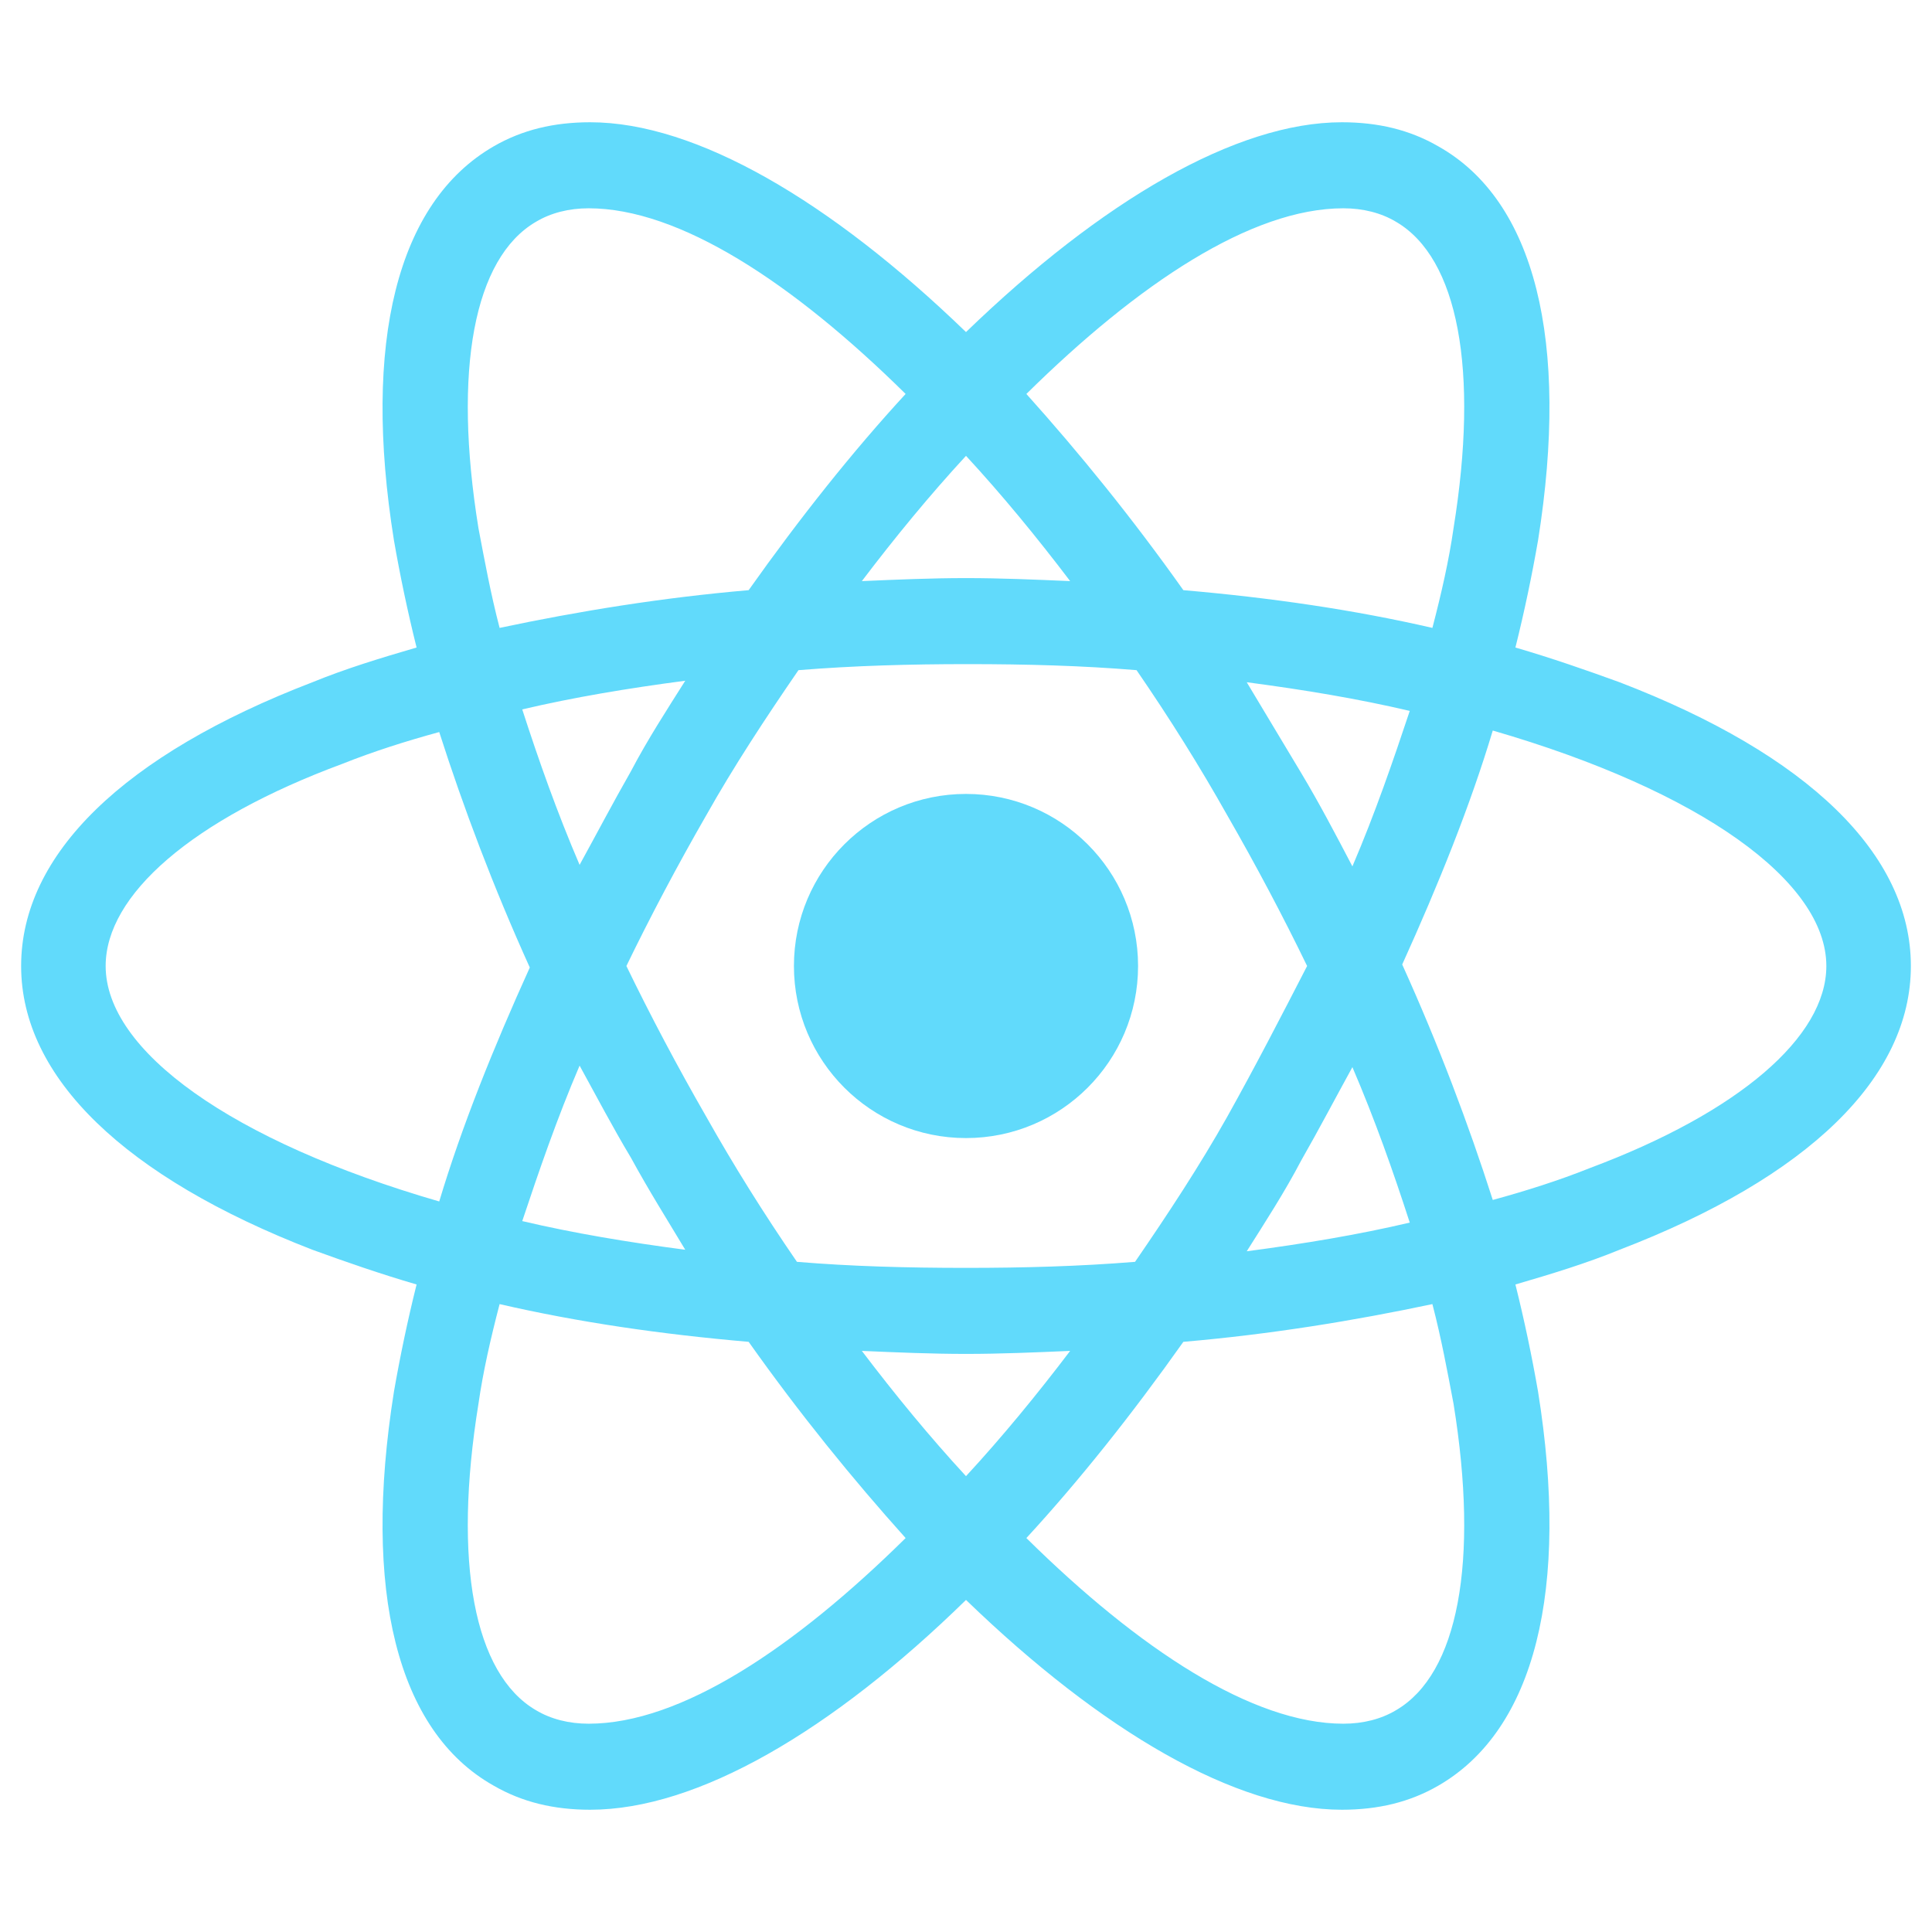
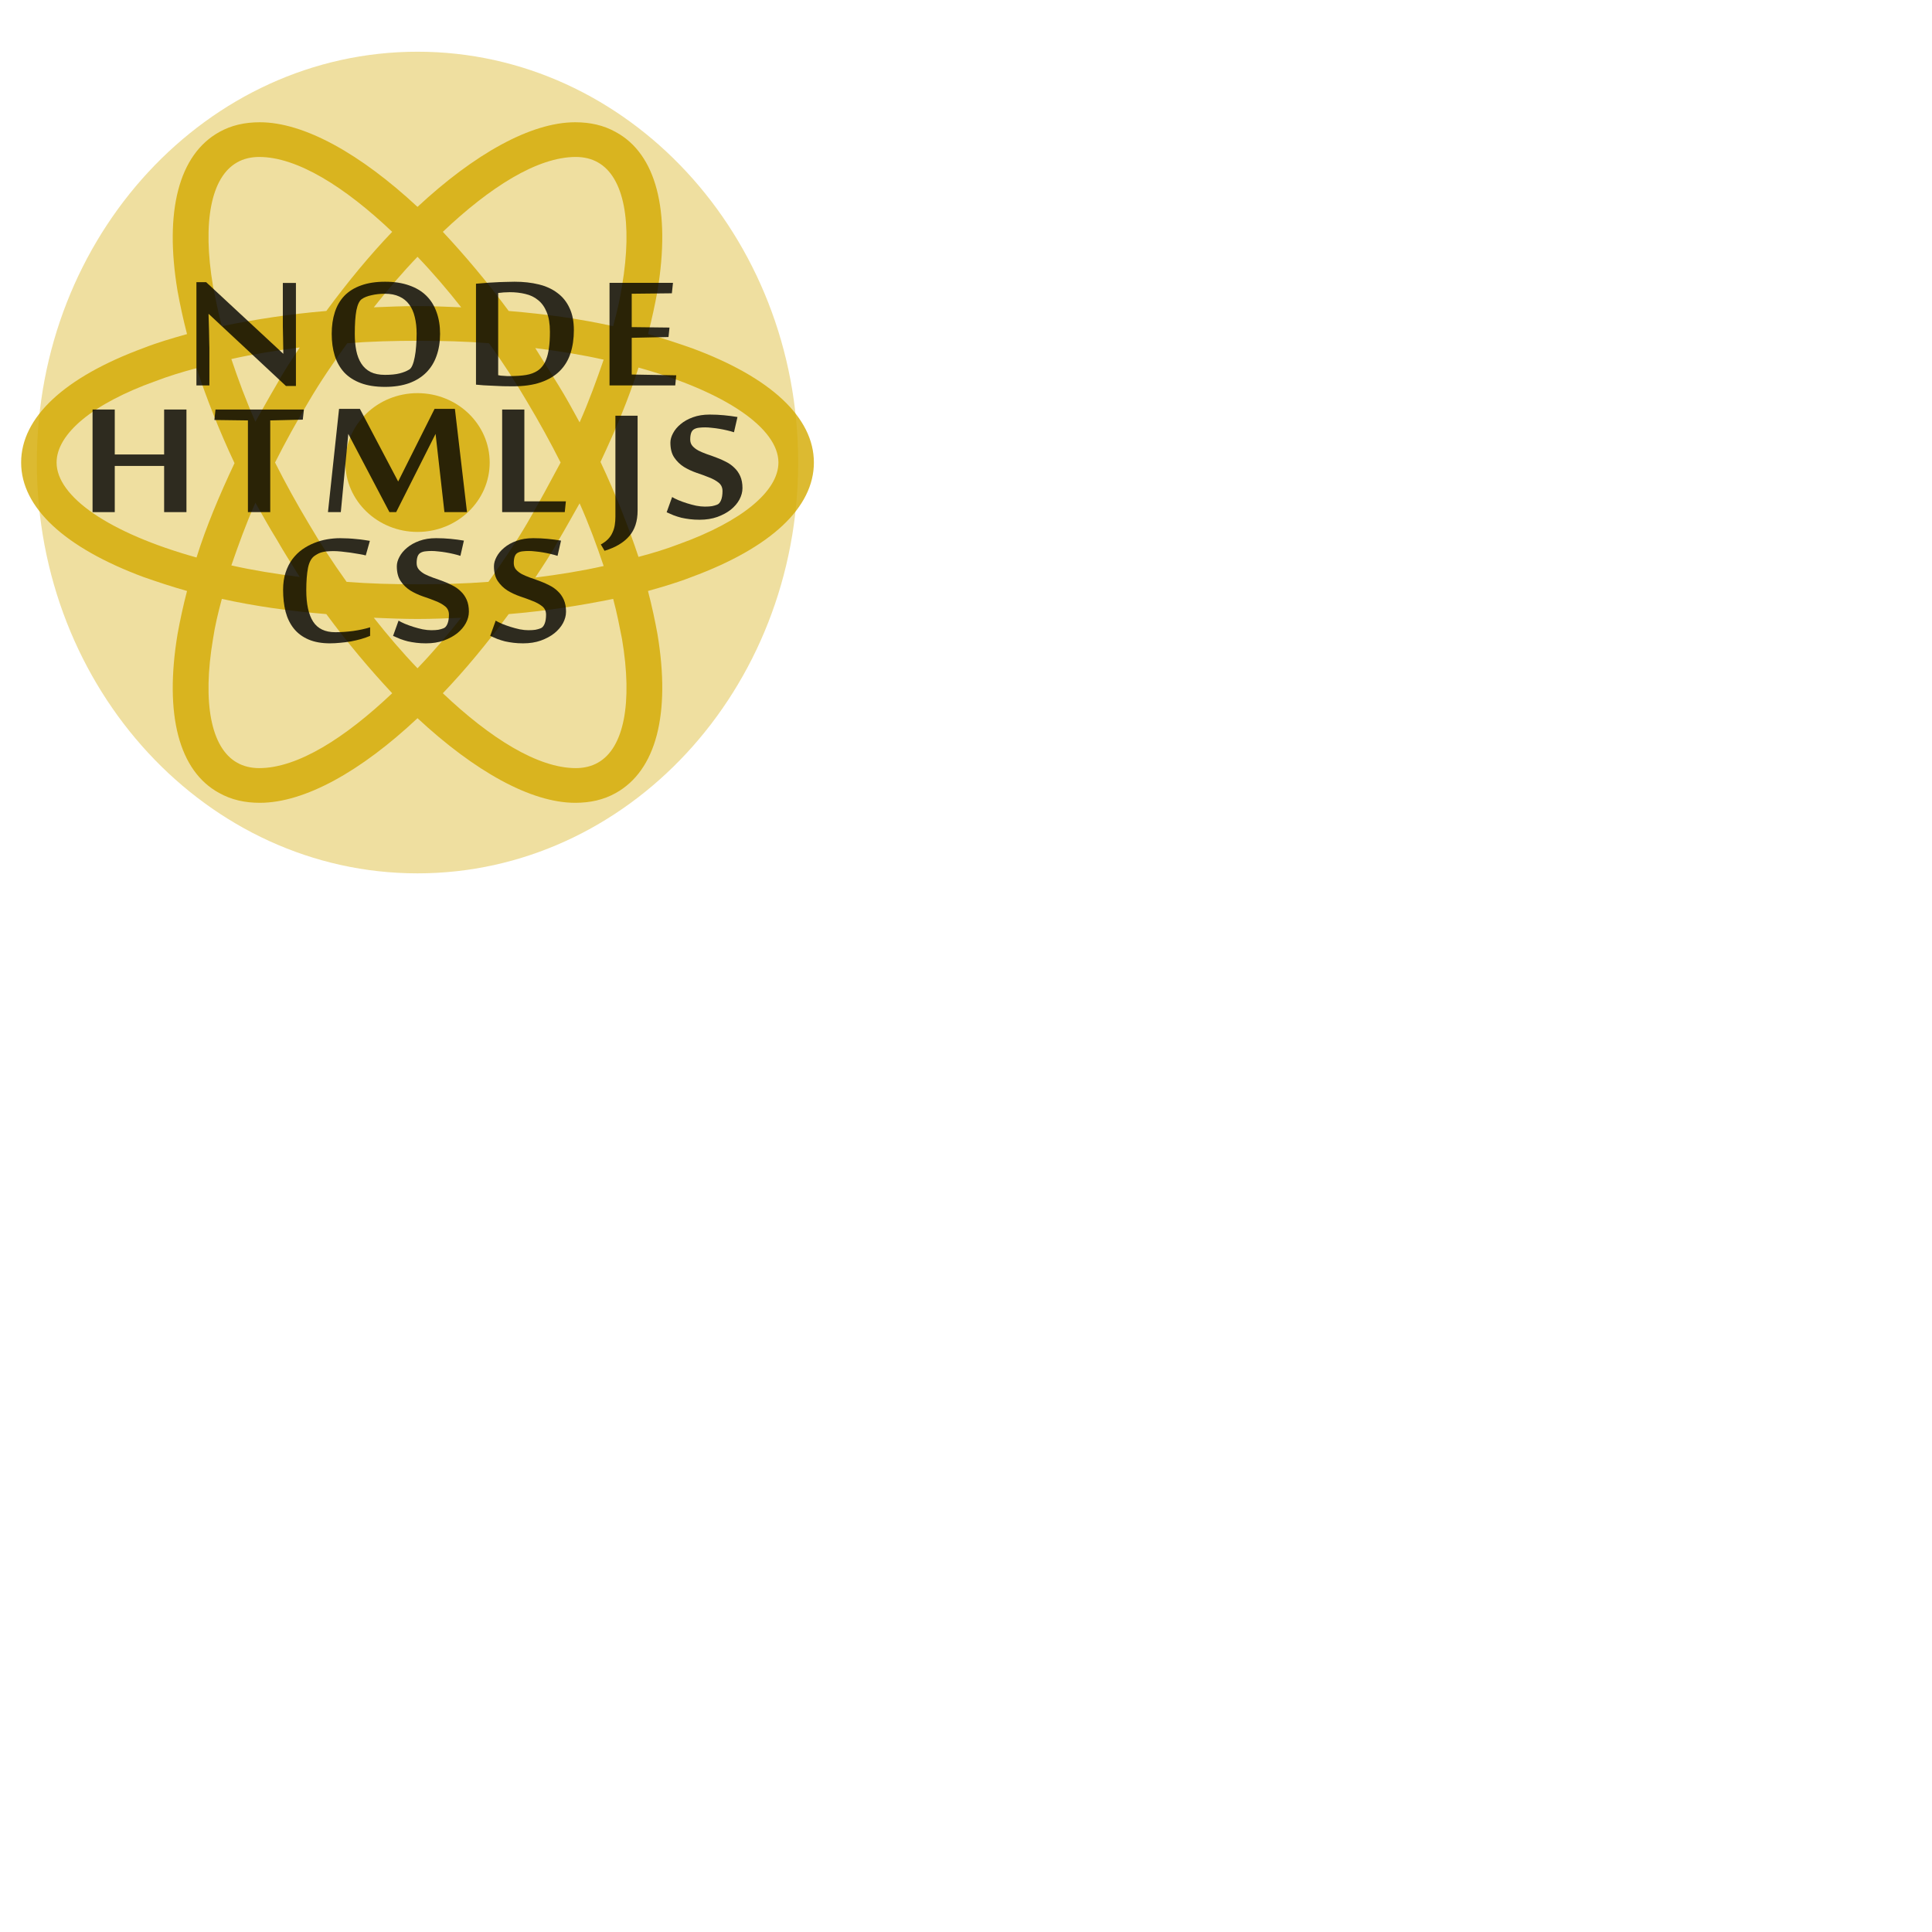
- <svg xmlns="http://www.w3.org/2000/svg" viewBox="0 0 128 128" enable-background="new 0 0 128 128">
-   <g fill="#61DAFB">
-     <circle cx="64" cy="64" r="11.4" />
-     <path d="M107.3 45.2c-2.2-.8-4.5-1.6-6.9-2.3.6-2.4 1.1-4.8 1.5-7.1 2.1-13.2-.2-22.5-6.6-26.1-1.9-1.1-4-1.6-6.4-1.6-7 0-15.9 5.2-24.9 13.9-9-8.7-17.9-13.9-24.9-13.9-2.4 0-4.5.5-6.4 1.6-6.4 3.7-8.7 13-6.6 26.1.4 2.3.9 4.7 1.5 7.1-2.4.7-4.7 1.4-6.9 2.3-12.5 4.8-19.3 11.4-19.3 18.8s6.9 14 19.3 18.8c2.2.8 4.5 1.6 6.9 2.3-.6 2.4-1.1 4.8-1.5 7.1-2.1 13.2.2 22.5 6.6 26.1 1.9 1.1 4 1.6 6.4 1.6 7.1 0 16-5.2 24.9-13.9 9 8.7 17.9 13.9 24.9 13.9 2.4 0 4.5-.5 6.4-1.6 6.4-3.7 8.7-13 6.6-26.1-.4-2.3-.9-4.7-1.5-7.1 2.4-.7 4.7-1.4 6.9-2.3 12.5-4.8 19.3-11.4 19.3-18.8s-6.8-14-19.3-18.8zm-14.8-30.5c4.1 2.4 5.5 9.8 3.8 20.3-.3 2.1-.8 4.3-1.4 6.6-5.2-1.2-10.7-2-16.5-2.5-3.4-4.8-6.9-9.1-10.4-13 7.4-7.3 14.9-12.3 21-12.3 1.3 0 2.5.3 3.5.9zm-11.2 59.3c-1.8 3.2-3.9 6.4-6.1 9.6-3.7.3-7.4.4-11.2.4-3.9 0-7.6-.1-11.2-.4-2.2-3.2-4.2-6.4-6-9.6-1.9-3.3-3.7-6.7-5.3-10 1.6-3.3 3.4-6.7 5.3-10 1.8-3.2 3.9-6.4 6.1-9.6 3.7-.3 7.4-.4 11.2-.4 3.9 0 7.6.1 11.2.4 2.2 3.2 4.2 6.4 6 9.6 1.9 3.3 3.7 6.7 5.3 10-1.7 3.3-3.4 6.6-5.3 10zm8.3-3.3c1.5 3.5 2.7 6.9 3.8 10.3-3.4.8-7 1.4-10.8 1.9 1.2-1.9 2.5-3.9 3.6-6 1.2-2.1 2.3-4.2 3.4-6.2zm-25.6 27.1c-2.4-2.6-4.7-5.4-6.9-8.3 2.3.1 4.6.2 6.9.2 2.3 0 4.6-.1 6.9-.2-2.2 2.9-4.5 5.7-6.9 8.3zm-18.6-15c-3.8-.5-7.4-1.1-10.8-1.9 1.1-3.3 2.3-6.8 3.8-10.3 1.1 2 2.2 4.1 3.4 6.1 1.2 2.2 2.4 4.1 3.6 6.1zm-7-25.5c-1.5-3.5-2.7-6.9-3.8-10.3 3.4-.8 7-1.4 10.8-1.9-1.2 1.9-2.5 3.9-3.6 6-1.2 2.1-2.3 4.2-3.4 6.2zm25.6-27.1c2.4 2.6 4.7 5.4 6.9 8.3-2.3-.1-4.6-.2-6.9-.2-2.3 0-4.6.1-6.9.2 2.2-2.9 4.5-5.7 6.9-8.3zm22.2 21l-3.6-6c3.8.5 7.4 1.1 10.8 1.9-1.1 3.3-2.3 6.8-3.8 10.3-1.1-2.1-2.2-4.2-3.4-6.2zm-54.5-16.2c-1.7-10.5-.3-17.9 3.8-20.3 1-.6 2.2-.9 3.5-.9 6 0 13.5 4.9 21 12.3-3.5 3.8-7 8.2-10.4 13-5.8.5-11.3 1.4-16.5 2.5-.6-2.3-1-4.5-1.4-6.6zm-24.7 29c0-4.7 5.7-9.7 15.7-13.4 2-.8 4.2-1.5 6.4-2.1 1.6 5 3.6 10.3 6 15.6-2.4 5.3-4.5 10.5-6 15.5-13.8-4-22.1-10-22.1-15.6zm28.5 49.3c-4.1-2.4-5.5-9.8-3.8-20.3.3-2.1.8-4.3 1.4-6.6 5.2 1.2 10.7 2 16.5 2.5 3.4 4.8 6.9 9.1 10.4 13-7.4 7.3-14.9 12.3-21 12.3-1.3 0-2.5-.3-3.5-.9zm60.8-20.3c1.7 10.5.3 17.9-3.8 20.3-1 .6-2.2.9-3.5.9-6 0-13.5-4.9-21-12.3 3.5-3.8 7-8.2 10.4-13 5.8-.5 11.3-1.4 16.5-2.5.6 2.3 1 4.5 1.4 6.6zm9-15.6c-2 .8-4.2 1.5-6.4 2.1-1.6-5-3.6-10.3-6-15.6 2.4-5.3 4.5-10.5 6-15.5 13.8 4 22.1 10 22.1 15.6 0 4.7-5.8 9.7-15.7 13.4z" />
+ <svg xmlns="http://www.w3.org/2000/svg" viewBox="0 0 128 128" enable-background="new 0 0 128 128" version="1.1" id="svg8">
+   <defs id="defs12" />
+   <g id="g878">
+     <path style="opacity:0.374;fill:#d4aa00;fill-opacity:1;stroke:none;stroke-width:0;stroke-miterlimit:3.542;stroke-dasharray:none;stroke-opacity:0.995" d="M 52.881,30.644 A 25.22,27.218 0 0 1 27.661,57.862 25.22,27.218 0 0 1 2.441,30.644 25.22,27.218 0 0 1 27.661,3.426 25.22,27.218 0 0 1 52.881,30.644 Z" id="path854" />
+     <g style="opacity:0.808;fill:#d4aa00" transform="matrix(0.4195051,0,0,0.4032928,0.8126929,4.833328)" id="g6">
+       <path style="fill:#d4aa00" d="M 75.4,64 A 11.4,11.4 0 0 1 64,75.4 11.4,11.4 0 0 1 52.6,64 11.4,11.4 0 0 1 64,52.6 11.4,11.4 0 0 1 75.4,64 Z" id="circle2" />
+       <path style="fill:#d4aa00" id="path4" d="m 107.3,45.2 c -2.2,-0.8 -4.5,-1.6 -6.9,-2.3 0.6,-2.4 1.1,-4.8 1.5,-7.1 C 104,22.6 101.7,13.3 95.3,9.7 93.4,8.6 91.3,8.1 88.9,8.1 81.9,8.1 73,13.3 64,22 55,13.3 46.1,8.1 39.1,8.1 c -2.4,0 -4.5,0.5 -6.4,1.6 -6.4,3.7 -8.7,13 -6.6,26.1 0.4,2.3 0.9,4.7 1.5,7.1 -2.4,0.7 -4.7,1.4 -6.9,2.3 C 8.2,50 1.4,56.6 1.4,64 c 0,7.4 6.9,14 19.3,18.8 2.2,0.8 4.5,1.6 6.9,2.3 -0.6,2.4 -1.1,4.8 -1.5,7.1 -2.1,13.2 0.2,22.5 6.6,26.1 1.9,1.1 4,1.6 6.4,1.6 7.1,0 16,-5.2 24.9,-13.9 9,8.7 17.9,13.9 24.9,13.9 2.4,0 4.5,-0.5 6.4,-1.6 6.4,-3.7 8.7,-13 6.6,-26.1 -0.4,-2.3 -0.9,-4.7 -1.5,-7.1 2.4,-0.7 4.7,-1.4 6.9,-2.3 12.5,-4.8 19.3,-11.4 19.3,-18.8 0,-7.4 -6.8,-14 -19.3,-18.8 z M 92.5,14.7 C 96.6,17.1 98,24.5 96.3,35 96,37.1 95.5,39.3 94.9,41.6 89.7,40.4 84.2,39.6 78.4,39.1 75,34.3 71.5,30 68,26.1 75.4,18.8 82.9,13.8 89,13.8 c 1.3,0 2.5,0.3 3.5,0.9 z M 81.3,74 c -1.8,3.2 -3.9,6.4 -6.1,9.6 C 71.5,83.9 67.8,84 64,84 60.1,84 56.4,83.9 52.8,83.6 50.6,80.4 48.6,77.2 46.8,74 44.9,70.7 43.1,67.3 41.5,64 c 1.6,-3.3 3.4,-6.7 5.3,-10 1.8,-3.2 3.9,-6.4 6.1,-9.6 3.7,-0.3 7.4,-0.4 11.2,-0.4 3.9,0 7.6,0.1 11.2,0.4 2.2,3.2 4.2,6.4 6,9.6 1.9,3.3 3.7,6.7 5.3,10 -1.7,3.3 -3.4,6.6 -5.3,10 z m 8.3,-3.3 c 1.5,3.5 2.7,6.9 3.8,10.3 -3.4,0.8 -7,1.4 -10.8,1.9 1.2,-1.9 2.5,-3.9 3.6,-6 1.2,-2.1 2.3,-4.2 3.4,-6.2 z M 64,97.8 c -2.4,-2.6 -4.7,-5.4 -6.9,-8.3 2.3,0.1 4.6,0.2 6.9,0.2 2.3,0 4.6,-0.1 6.9,-0.2 -2.2,2.9 -4.5,5.7 -6.9,8.3 z M 45.4,82.8 C 41.6,82.3 38,81.7 34.6,80.9 c 1.1,-3.3 2.3,-6.8 3.8,-10.3 1.1,2 2.2,4.1 3.4,6.1 1.2,2.2 2.4,4.1 3.6,6.1 z m -7,-25.5 C 36.9,53.8 35.7,50.4 34.6,47 c 3.4,-0.8 7,-1.4 10.8,-1.9 -1.2,1.9 -2.5,3.9 -3.6,6 -1.2,2.1 -2.3,4.2 -3.4,6.2 z M 64,30.2 c 2.4,2.6 4.7,5.4 6.9,8.3 -2.3,-0.1 -4.6,-0.2 -6.9,-0.2 -2.3,0 -4.6,0.1 -6.9,0.2 2.2,-2.9 4.5,-5.7 6.9,-8.3 z m 22.2,21 -3.6,-6 c 3.8,0.5 7.4,1.1 10.8,1.9 -1.1,3.3 -2.3,6.8 -3.8,10.3 -1.1,-2.1 -2.2,-4.2 -3.4,-6.2 z M 31.7,35 C 30,24.5 31.4,17.1 35.5,14.7 c 1,-0.6 2.2,-0.9 3.5,-0.9 6,0 13.5,4.9 21,12.3 -3.5,3.8 -7,8.2 -10.4,13 -5.8,0.5 -11.3,1.4 -16.5,2.5 -0.6,-2.3 -1,-4.5 -1.4,-6.6 z M 7,64 c 0,-4.7 5.7,-9.7 15.7,-13.4 2,-0.8 4.2,-1.5 6.4,-2.1 1.6,5 3.6,10.3 6,15.6 -2.4,5.3 -4.5,10.5 -6,15.5 C 15.3,75.6 7,69.6 7,64 Z m 28.5,49.3 C 31.4,110.9 30,103.5 31.7,93 c 0.3,-2.1 0.8,-4.3 1.4,-6.6 5.2,1.2 10.7,2 16.5,2.5 3.4,4.8 6.9,9.1 10.4,13 -7.4,7.3 -14.9,12.3 -21,12.3 -1.3,0 -2.5,-0.3 -3.5,-0.9 z M 96.3,93 c 1.7,10.5 0.3,17.9 -3.8,20.3 -1,0.6 -2.2,0.9 -3.5,0.9 -6,0 -13.5,-4.9 -21,-12.3 3.5,-3.8 7,-8.2 10.4,-13 5.8,-0.5 11.3,-1.4 16.5,-2.5 0.6,2.3 1,4.5 1.4,6.6 z m 9,-15.6 c -2,0.8 -4.2,1.5 -6.4,2.1 -1.6,-5 -3.6,-10.3 -6,-15.6 2.4,-5.3 4.5,-10.5 6,-15.5 13.8,4 22.1,10 22.1,15.6 0,4.7 -5.8,9.7 -15.7,13.4 z" />
+     </g>
+     <g style="opacity:0.808;fill:#000000" transform="matrix(0.4229608,0,0,0.3774523,90.84839,-2.920414)" id="g845">
+       <g id="text823" style="font-style:normal;font-variant:normal;font-weight:normal;font-stretch:normal;font-size:40px;line-height:1.25;font-family:MoolBoran;-inkscape-font-specification:'MoolBoran, Normal';font-variant-ligatures:normal;font-variant-caps:normal;font-variant-numeric:normal;font-feature-settings:normal;text-align:start;letter-spacing:2.09px;word-spacing:0px;writing-mode:lr-tb;text-anchor:start;fill:#000000;fill-opacity:1;stroke:none" aria-label="HTML">
+         <path style="fill:#000000" id="path847" d="m -189.082,97.627 v -8.105 h -7.734 v 8.105 h -3.477 V 79.619 h 3.477 v 7.891 h 7.734 v -7.891 h 3.496 v 18.008 z" />
+         <path style="fill:#000000" id="path849" d="m -175.957,97.627 v -16.094 l -5.254,-0.078 0.176,-1.836 h 13.848 l -0.176,1.777 -5.098,0.137 v 16.094 z" />
+         <path style="fill:#000000" id="path851" d="m -145.176,97.627 -1.387,-13.73 -6.172,13.73 h -1.055 l -6.445,-13.73 -1.172,13.73 h -2.012 l 1.738,-18.125 h 3.262 l 5.996,12.754 5.703,-12.754 h 3.184 l 1.895,18.125 z" />
+         <path style="fill:#000000" id="path853" d="M -136.133,97.627 V 79.619 h 3.477 V 95.733 h 6.504 l -0.176,1.895 z" />
+       </g>
+       <g id="text827" style="font-style:normal;font-variant:normal;font-weight:normal;font-stretch:normal;font-size:40px;line-height:1.25;font-family:MoolBoran;-inkscape-font-specification:'MoolBoran, Normal';font-variant-ligatures:normal;font-variant-caps:normal;font-variant-numeric:normal;font-feature-settings:normal;text-align:start;letter-spacing:2.09px;word-spacing:0px;writing-mode:lr-tb;text-anchor:start;fill:#000000;fill-opacity:1;stroke:none" aria-label="CSS">
+         <path style="fill:#000000" id="path856" d="m -163.065,120.661 q -2.012,0 -3.418,-0.684 -1.406,-0.684 -2.285,-1.914 -0.879,-1.23 -1.289,-2.949 -0.391,-1.738 -0.391,-3.848 0,-1.699 0.391,-3.027 0.391,-1.348 1.055,-2.344 0.684,-1.016 1.562,-1.719 0.898,-0.703 1.875,-1.133 0.996,-0.449 2.031,-0.645 1.035,-0.195 2.012,-0.195 0.605,0 1.27,0.039 0.684,0.039 1.309,0.117 0.645,0.059 1.191,0.156 0.547,0.078 0.898,0.156 l -0.645,2.559 q -0.352,-0.117 -0.996,-0.234 -0.645,-0.137 -1.387,-0.254 -0.723,-0.117 -1.445,-0.195 -0.703,-0.078 -1.172,-0.078 -0.527,0 -0.938,0.039 -0.41,0.019 -0.762,0.117 -0.332,0.078 -0.645,0.234 -0.293,0.156 -0.605,0.391 -0.801,0.566 -1.094,2.148 -0.273,1.582 -0.273,3.945 0,3.633 1.074,5.508 1.074,1.855 3.457,1.855 1.348,0 2.812,-0.215 1.465,-0.234 2.656,-0.645 v 1.504 q -0.664,0.312 -1.445,0.566 -0.762,0.234 -1.582,0.41 -0.801,0.156 -1.641,0.234 -0.82,0.098 -1.582,0.098 z" />
+         <path style="fill:#000000" id="path858" d="m -141.346,115.133 q 0,0.977 -0.469,1.973 -0.469,0.977 -1.348,1.777 -0.879,0.781 -2.129,1.289 -1.23,0.488 -2.773,0.488 -0.82,0 -1.523,-0.098 -0.703,-0.098 -1.328,-0.254 -0.605,-0.176 -1.172,-0.41 -0.566,-0.254 -1.133,-0.547 l 0.859,-2.676 q 0.371,0.254 0.977,0.547 0.625,0.293 1.348,0.547 0.723,0.254 1.445,0.43 0.742,0.156 1.348,0.156 0.684,0 1.113,-0.078 0.449,-0.098 0.801,-0.254 0.391,-0.156 0.625,-0.781 0.234,-0.625 0.234,-1.621 0,-0.918 -0.605,-1.465 -0.605,-0.547 -1.523,-0.938 -0.898,-0.41 -1.953,-0.801 -1.055,-0.41 -1.973,-1.035 -0.898,-0.645 -1.504,-1.641 -0.605,-0.996 -0.605,-2.617 0,-0.781 0.41,-1.641 0.41,-0.879 1.191,-1.602 0.781,-0.742 1.934,-1.211 1.152,-0.469 2.617,-0.469 1.172,0 2.246,0.117 1.094,0.117 2.109,0.312 l -0.547,2.676 q -0.469,-0.176 -1.074,-0.332 -0.586,-0.156 -1.211,-0.273 -0.605,-0.117 -1.191,-0.176 -0.586,-0.078 -1.035,-0.078 -0.508,0 -0.938,0.059 -0.43,0.039 -0.781,0.254 -0.332,0.195 -0.488,0.684 -0.137,0.469 -0.137,1.133 0,0.684 0.352,1.133 0.352,0.449 0.918,0.801 0.586,0.332 1.309,0.625 0.742,0.273 1.504,0.605 0.781,0.312 1.504,0.742 0.742,0.41 1.309,1.035 0.586,0.605 0.938,1.484 0.352,0.879 0.352,2.129 z" />
+         <path style="fill:#000000" id="path860" d="m -126.131,115.133 q 0,0.977 -0.469,1.973 -0.469,0.977 -1.348,1.777 -0.879,0.781 -2.129,1.289 -1.23,0.488 -2.773,0.488 -0.82,0 -1.523,-0.098 -0.703,-0.098 -1.328,-0.254 -0.605,-0.176 -1.172,-0.41 -0.566,-0.254 -1.133,-0.547 l 0.859,-2.676 q 0.371,0.254 0.977,0.547 0.625,0.293 1.348,0.547 0.723,0.254 1.445,0.43 0.742,0.156 1.348,0.156 0.684,0 1.113,-0.078 0.449,-0.098 0.801,-0.254 0.391,-0.156 0.625,-0.781 0.234,-0.625 0.234,-1.621 0,-0.918 -0.605,-1.465 -0.605,-0.547 -1.523,-0.938 -0.898,-0.41 -1.953,-0.801 -1.055,-0.41 -1.973,-1.035 -0.898,-0.645 -1.504,-1.641 -0.605,-0.996 -0.605,-2.617 0,-0.781 0.41,-1.641 0.41,-0.879 1.191,-1.602 0.781,-0.742 1.934,-1.211 1.152,-0.469 2.617,-0.469 1.172,0 2.246,0.117 1.094,0.117 2.109,0.312 l -0.547,2.676 q -0.469,-0.176 -1.074,-0.332 -0.586,-0.156 -1.211,-0.273 -0.605,-0.117 -1.191,-0.176 -0.586,-0.078 -1.035,-0.078 -0.508,0 -0.938,0.059 -0.43,0.039 -0.781,0.254 -0.332,0.195 -0.488,0.684 -0.137,0.469 -0.137,1.133 0,0.684 0.352,1.133 0.352,0.449 0.918,0.801 0.586,0.332 1.309,0.625 0.742,0.273 1.504,0.605 0.781,0.312 1.504,0.742 0.742,0.41 1.309,1.035 0.586,0.605 0.938,1.484 0.352,0.879 0.352,2.129 z" />
+       </g>
+       <g id="text831" style="font-style:normal;font-variant:normal;font-weight:normal;font-stretch:normal;font-size:40px;line-height:1.25;font-family:MoolBoran;-inkscape-font-specification:'MoolBoran, Normal';font-variant-ligatures:normal;font-variant-caps:normal;font-variant-numeric:normal;font-feature-settings:normal;text-align:start;letter-spacing:2.09px;word-spacing:0px;writing-mode:lr-tb;text-anchor:start;fill:#000000;fill-opacity:1;stroke:none" aria-label="JS">
+         <path style="fill:#000000" id="path863" d="m -114.918,97.364 q 0,2.793 -1.309,4.473 -1.289,1.699 -3.867,2.578 l -0.586,-1.113 q 0.703,-0.43 1.152,-0.957 0.449,-0.527 0.684,-1.152 0.254,-0.605 0.352,-1.309 0.098,-0.684 0.098,-1.465 V 80.704 h 3.477 z" />
+         <path style="fill:#000000" id="path865" d="m -98.493,93.438 q 0,0.977 -0.469,1.973 -0.469,0.977 -1.348,1.777 -0.879,0.781 -2.129,1.289 -1.23,0.488 -2.773,0.488 -0.82,0 -1.523,-0.098 -0.703,-0.098 -1.328,-0.254 -0.605,-0.176 -1.172,-0.41 -0.566,-0.254 -1.133,-0.547 l 0.859,-2.676 q 0.371,0.254 0.977,0.547 0.625,0.293 1.348,0.547 0.723,0.254 1.445,0.43 0.742,0.156 1.348,0.156 0.684,0 1.113,-0.078 0.449,-0.098 0.801,-0.254 0.391,-0.156 0.625,-0.781 0.234,-0.625 0.234,-1.621 0,-0.918 -0.605,-1.465 -0.605,-0.547 -1.523,-0.938 -0.898,-0.41 -1.953,-0.801 -1.055,-0.41 -1.973,-1.035 -0.898,-0.645 -1.504,-1.641 -0.605,-0.996 -0.605,-2.617 0,-0.781 0.41,-1.641 0.41,-0.879 1.191,-1.602 0.781,-0.742 1.934,-1.211 1.152,-0.469 2.617,-0.469 1.172,0 2.246,0.117 1.094,0.117 2.109,0.312 l -0.547,2.676 q -0.469,-0.176 -1.074,-0.332 -0.586,-0.156 -1.211,-0.273 -0.605,-0.117 -1.191,-0.176 -0.586,-0.078 -1.035,-0.078 -0.508,0 -0.938,0.059 -0.43,0.039 -0.781,0.254 -0.332,0.195 -0.488,0.684 -0.137,0.469 -0.137,1.133 0,0.684 0.352,1.133 0.352,0.449 0.918,0.801 0.586,0.332 1.309,0.625 0.742,0.273 1.504,0.605 0.781,0.312 1.504,0.742 0.742,0.41 1.309,1.035 0.586,0.605 0.938,1.484 0.352,0.879 0.352,2.129 z" />
+       </g>
+       <g id="text835" style="font-style:normal;font-variant:normal;font-weight:normal;font-stretch:normal;font-size:40px;line-height:1.25;font-family:MoolBoran;-inkscape-font-specification:'MoolBoran, Normal';font-variant-ligatures:normal;font-variant-caps:normal;font-variant-numeric:normal;font-feature-settings:normal;text-align:start;letter-spacing:2.09px;word-spacing:0px;writing-mode:lr-tb;text-anchor:start;fill:#000000;fill-opacity:1;stroke:none" aria-label="NODE">
+         <path style="fill:#000000" id="path868" d="m -169.999,75.487 -12.09,-12.637 h -0.039 q 0.039,1.582 0.078,2.91 0.019,0.566 0.019,1.133 0.019,0.566 0.019,1.055 0.019,0.469 0.019,0.84 0,0.371 0,0.527 v 6.074 h -2.031 v -18.125 h 1.523 l 12.09,12.578 q -0.019,-1.445 -0.039,-2.715 0,-0.547 -0.019,-1.094 0,-0.566 -0.019,-1.074 0,-0.508 0,-0.918 0,-0.43 0,-0.684 V 57.402 h 2.051 v 18.086 z" />
+         <path style="fill:#000000" id="path870" d="m -145.858,66.327 q 0,2.129 -0.547,3.848 -0.527,1.719 -1.621,2.949 -1.074,1.211 -2.695,1.875 -1.621,0.645 -3.77,0.645 -2.207,0 -3.789,-0.664 -1.582,-0.664 -2.598,-1.875 -0.996,-1.23 -1.484,-2.949 -0.469,-1.719 -0.469,-3.828 0,-2.109 0.488,-3.789 0.488,-1.699 1.504,-2.891 1.035,-1.191 2.617,-1.816 1.582,-0.645 3.75,-0.645 2.168,0 3.77,0.645 1.621,0.625 2.695,1.816 1.074,1.191 1.602,2.891 0.547,1.68 0.547,3.789 z m -3.672,0 q 0,-1.641 -0.293,-2.949 -0.273,-1.309 -0.879,-2.207 -0.605,-0.918 -1.543,-1.387 -0.938,-0.488 -2.227,-0.488 -1.133,0 -2.109,0.254 -0.977,0.234 -1.543,0.684 -0.566,0.449 -0.84,1.973 -0.254,1.523 -0.254,4.121 0,1.621 0.234,2.949 0.234,1.309 0.781,2.266 0.547,0.957 1.445,1.484 0.918,0.508 2.266,0.508 1.387,0 2.285,-0.254 0.898,-0.254 1.523,-0.684 0.293,-0.195 0.508,-0.781 0.215,-0.586 0.352,-1.426 0.156,-0.859 0.215,-1.895 0.078,-1.055 0.078,-2.168 z" />
+         <path style="fill:#000000" id="path872" d="m -136.756,73.593 q 0.176,0.039 0.41,0.078 0.234,0.02 0.488,0.039 0.254,0.02 0.488,0.039 0.234,0 0.391,0 1.562,0 2.598,-0.195 1.055,-0.195 1.816,-0.762 0.41,-0.312 0.742,-0.781 0.352,-0.488 0.605,-1.25 0.273,-0.781 0.41,-1.934 0.156,-1.172 0.156,-2.852 0,-2.109 -0.508,-3.457 -0.488,-1.348 -1.348,-2.109 -0.84,-0.781 -1.992,-1.074 -1.133,-0.312 -2.441,-0.312 -0.195,0 -0.449,0.02 -0.254,0 -0.508,0.02 -0.254,0.02 -0.488,0.059 -0.234,0.02 -0.371,0.039 z m -3.477,-16.055 q 0.547,-0.059 1.27,-0.117 0.742,-0.078 1.562,-0.117 0.82,-0.059 1.641,-0.078 0.84,-0.039 1.562,-0.039 2.09,0 3.789,0.469 1.719,0.469 2.93,1.504 1.23,1.016 1.895,2.637 0.684,1.602 0.684,3.887 0,2.227 -0.527,4.062 -0.527,1.816 -1.68,3.105 -1.152,1.289 -2.969,1.992 -1.816,0.703 -4.395,0.703 -0.723,0 -1.523,-0.02 -0.781,-0.02 -1.543,-0.078 -0.762,-0.039 -1.465,-0.078 -0.703,-0.059 -1.23,-0.117 z" />
+         <path style="fill:#000000" id="path874" d="m -109.022,75.39 h -10.293 V 57.382 h 9.941 l -0.176,1.836 -6.289,0.078 v 5.859 l 5.918,0.078 -0.156,1.66 -5.762,0.137 v 6.445 l 6.973,0.137 z" />
+       </g>
+     </g>
  </g>
</svg>
